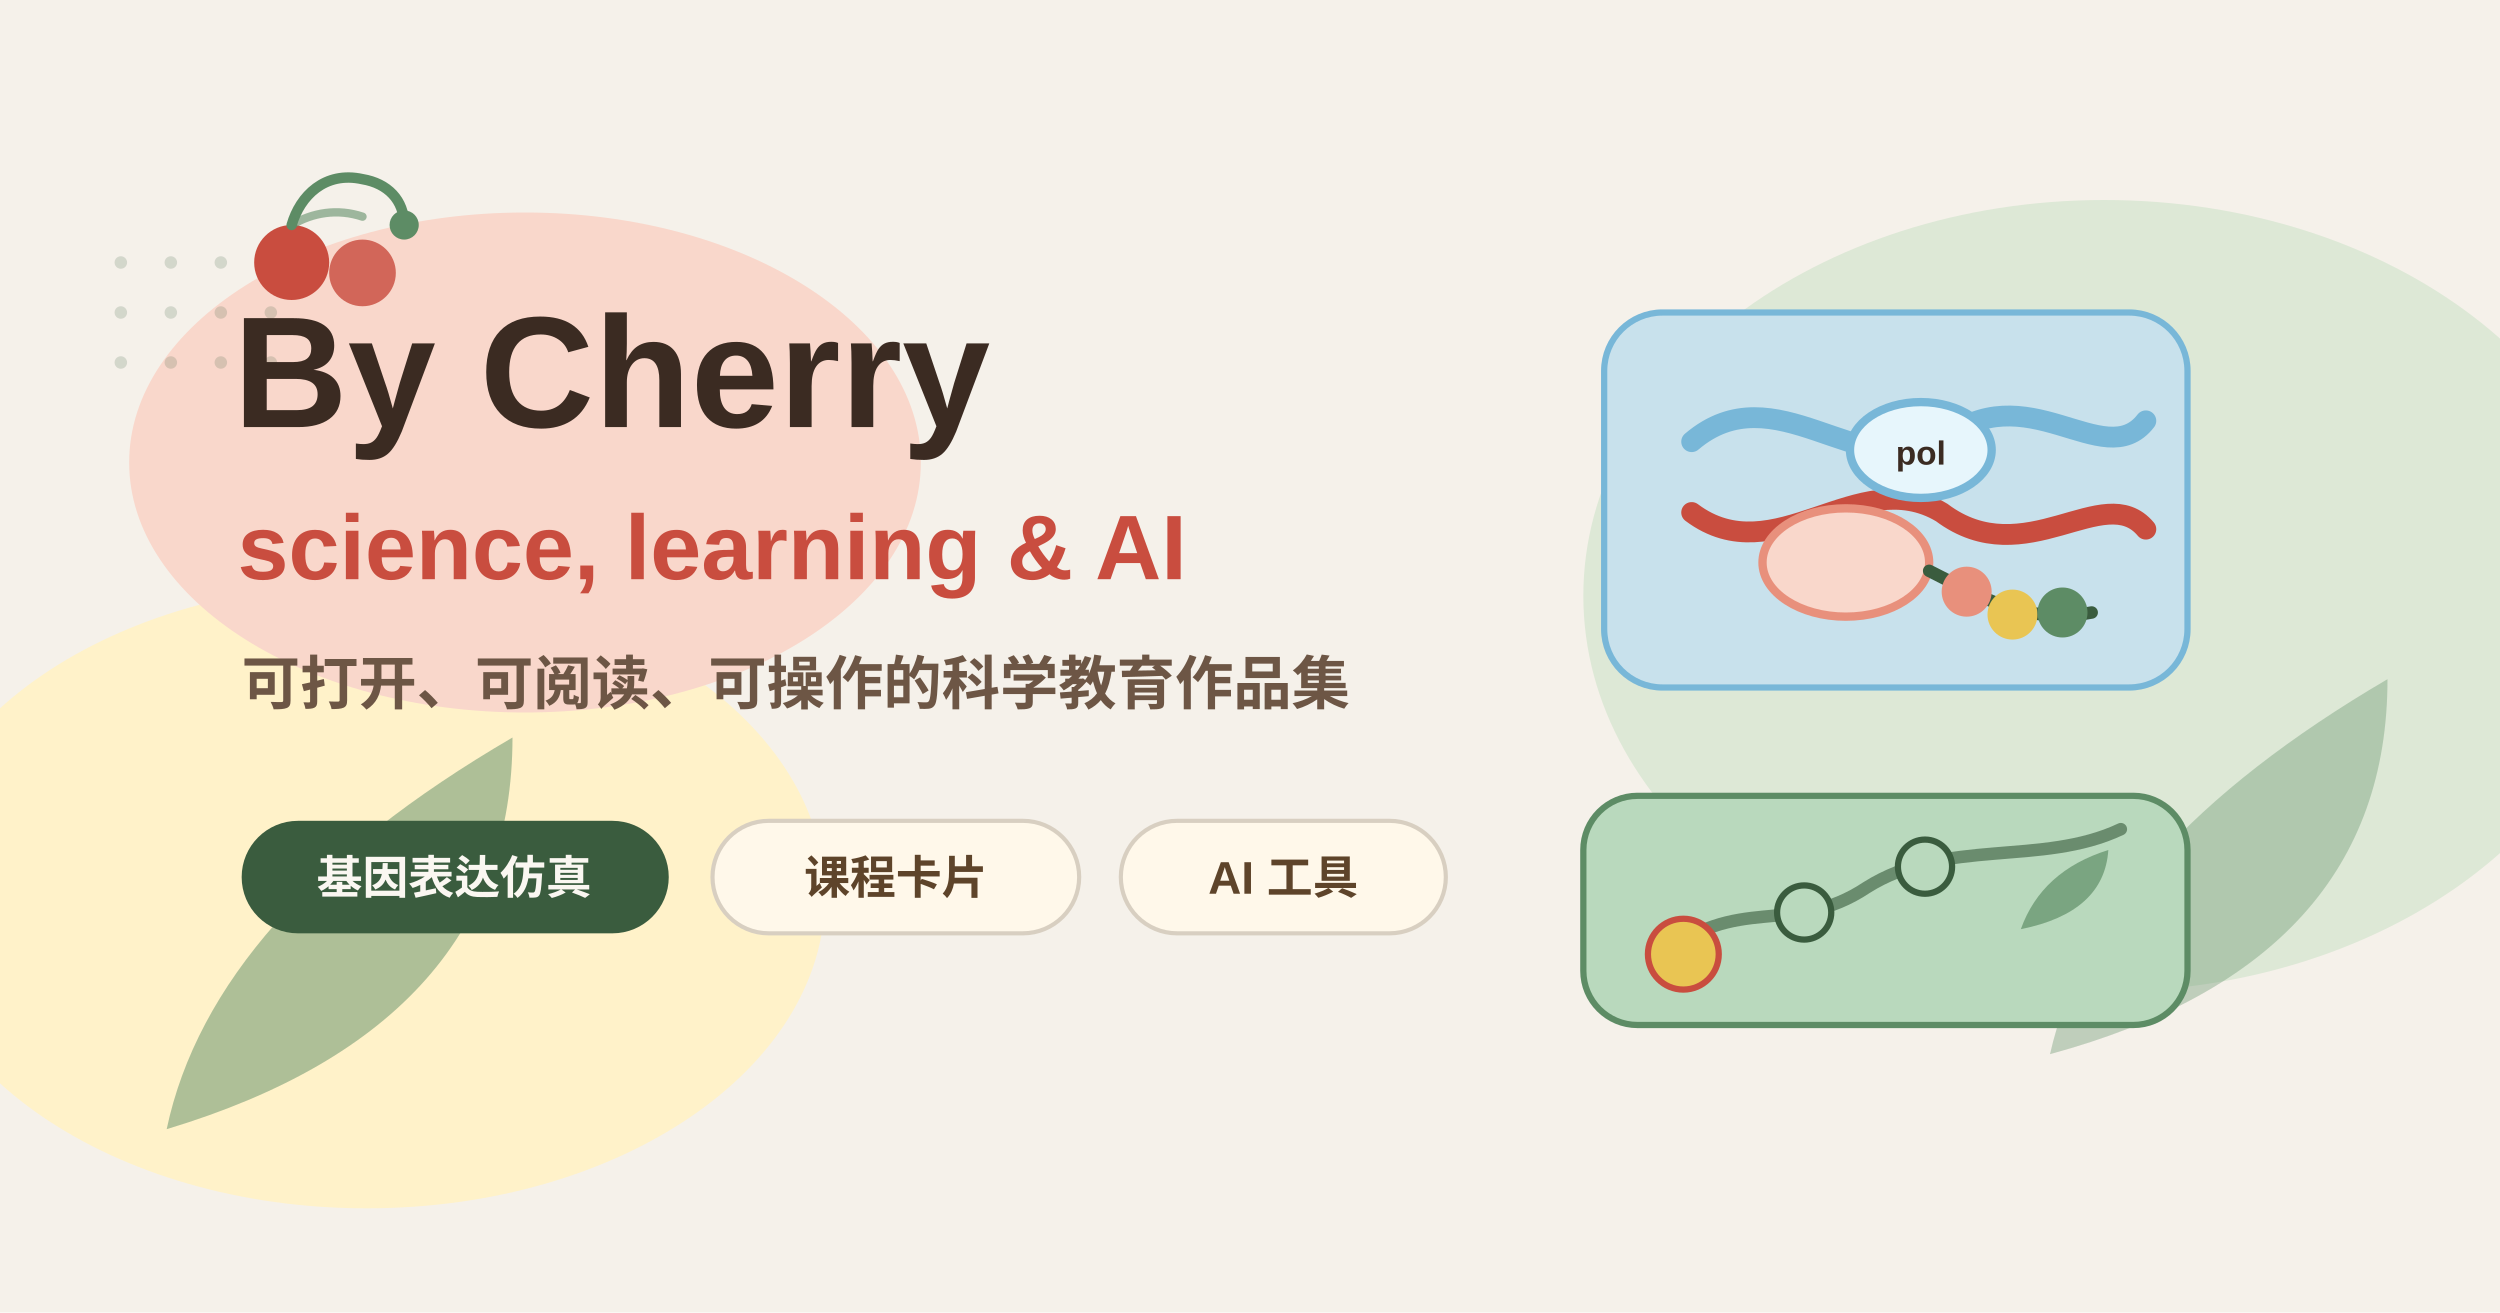
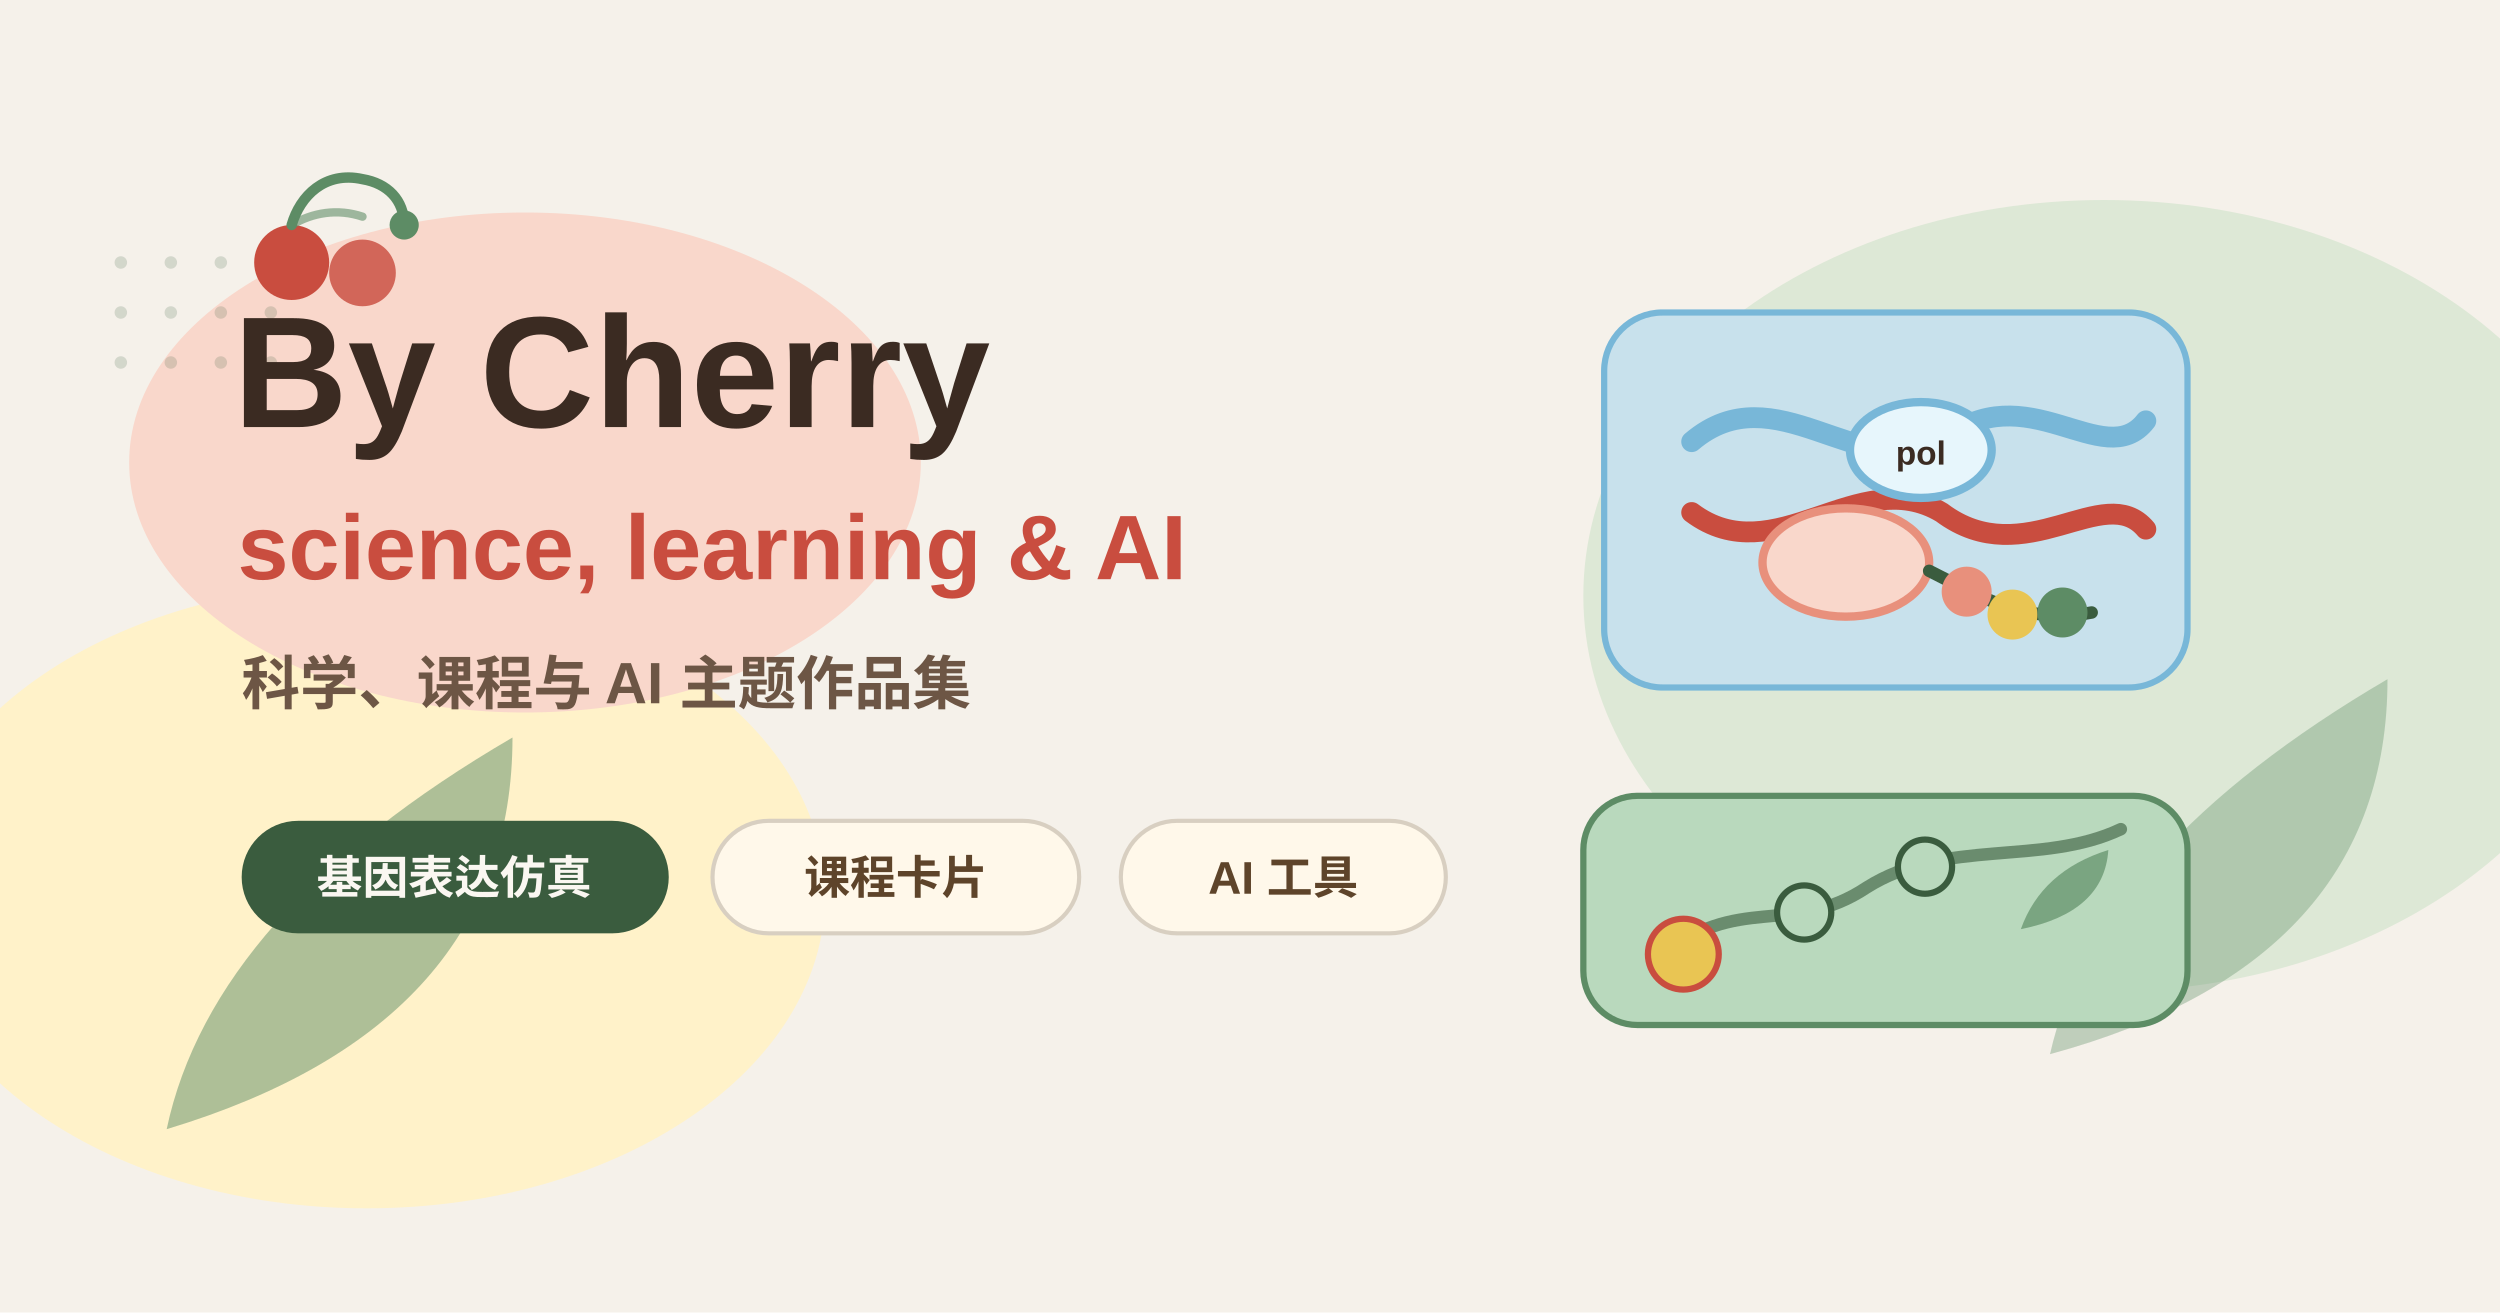
<svg xmlns="http://www.w3.org/2000/svg" width="1200" height="630" viewBox="0 0 1200 630" fill="none">
  <rect width="1200" height="630" fill="#F5F1EA" />
  <ellipse cx="1010" cy="286" rx="250" ry="190" fill="#DDE8D6" />
  <ellipse cx="176" cy="430" rx="220" ry="150" fill="#FFF2C9" />
  <ellipse cx="252" cy="222" rx="190" ry="120" fill="#F9D7CB" />
  <circle cx="872" cy="164" r="8" fill="#E9C553" />
  <path d="M80 542 Q102 438 246 354 Q246 492 80 542Z" fill="#5D8C65" opacity=".5" />
  <path d="M984 506 Q1006 408 1146 326 Q1146 462 984 506Z" fill="#5D8C65" opacity=".35" />
  <g opacity=".18">
    <circle cx="58" cy="126" r="3" fill="#3A5C3E" />
    <circle cx="82" cy="126" r="3" fill="#3A5C3E" />
    <circle cx="106" cy="126" r="3" fill="#3A5C3E" />
    <circle cx="130" cy="126" r="3" fill="#3A5C3E" />
    <circle cx="58" cy="150" r="3" fill="#3A5C3E" />
    <circle cx="82" cy="150" r="3" fill="#3A5C3E" />
    <circle cx="106" cy="150" r="3" fill="#3A5C3E" />
    <circle cx="130" cy="150" r="3" fill="#3A5C3E" />
    <circle cx="58" cy="174" r="3" fill="#3A5C3E" />
    <circle cx="82" cy="174" r="3" fill="#3A5C3E" />
    <circle cx="106" cy="174" r="3" fill="#3A5C3E" />
    <circle cx="130" cy="174" r="3" fill="#3A5C3E" />
  </g>
  <g transform="translate(112 86)">
    <circle cx="28" cy="40" r="18" fill="#C94D3F" />
    <circle cx="62" cy="45" r="16" fill="#C94D3F" opacity=".82" />
    <path d="M28 22 C32 8 44 -4 62 0 C74 2 82 10 82 22" stroke="#5D8C65" stroke-width="5" stroke-linecap="round" />
    <path d="M28 22 C38 16 50 14 62 18" stroke="#5D8C65" stroke-width="4" stroke-linecap="round" opacity=".58" />
    <circle cx="82" cy="22" r="7" fill="#5D8C65" />
  </g>
  <text x="112" y="205" fill="#3B2B22" font-family="Nunito, Arial, sans-serif" font-size="76" font-weight="900">By Cherry</text>
  <text x="114" y="278" fill="#C94D3F" font-family="Nunito, Arial, sans-serif" font-size="44" font-weight="900">science, learning &amp; AI</text>
-   <text x="116" y="338" fill="#6D5645" font-family="Arial, sans-serif" font-size="28" font-weight="700">可打开、可阅读、可操作的科学教育作品集</text>
+   <text x="116" y="338" fill="#6D5645" font-family="Arial, sans-serif" font-size="28" font-weight="700">科学、课程与 AI 主题作品集</text>
  <g transform="translate(116 394)">
    <rect width="205" height="54" rx="27" fill="#3A5C3E" />
    <text x="102" y="35" text-anchor="middle" fill="#FAF7F1" font-family="Arial, sans-serif" font-size="22" font-weight="900">基因表达仿真</text>
  </g>
  <g transform="translate(342 394)">
    <rect width="176" height="54" rx="27" fill="#FFF8EA" stroke="#D8CFC1" stroke-width="2" />
    <text x="88" y="35" text-anchor="middle" fill="#5E442A" font-family="Arial, sans-serif" font-size="22" font-weight="900">课程卡片</text>
  </g>
  <g transform="translate(538 394)">
    <rect width="156" height="54" rx="27" fill="#FFF8EA" stroke="#D8CFC1" stroke-width="2" />
    <text x="78" y="35" text-anchor="middle" fill="#5E442A" font-family="Arial, sans-serif" font-size="22" font-weight="900">AI 工具</text>
  </g>
  <g transform="translate(770 150)">
    <rect x="0" y="0" width="280" height="180" rx="28" fill="#C8E1EC" stroke="#78B7D8" stroke-width="3" />
    <path d="M42 62 C82 28 122 82 162 62 C202 28 240 78 260 52" stroke="#78B7D8" stroke-width="10" stroke-linecap="round" />
    <path d="M42 96 C82 126 122 72 162 96 C202 126 240 80 260 104" stroke="#C94D3F" stroke-width="10" stroke-linecap="round" />
    <ellipse cx="152" cy="66" rx="34" ry="23" fill="#E7F6FC" stroke="#78B7D8" stroke-width="4" />
    <text x="152" y="73" text-anchor="middle" fill="#3B2B22" font-family="Arial, sans-serif" font-size="16" font-weight="900">pol</text>
    <ellipse cx="116" cy="120" rx="40" ry="26" fill="#F9D7CB" stroke="#E8907C" stroke-width="4" />
    <path d="M156 124 C180 136 202 150 234 144" stroke="#3A5C3E" stroke-width="6" stroke-linecap="round" />
    <circle cx="174" cy="134" r="12" fill="#E8907C" />
    <circle cx="196" cy="145" r="12" fill="#E9C553" />
    <circle cx="220" cy="144" r="12" fill="#5D8C65" />
  </g>
  <g transform="translate(760 382)">
    <rect x="0" y="0" width="290" height="110" rx="26" fill="#B9D9BD" stroke="#5D8C65" stroke-width="3" />
    <path d="M36 78 C74 46 100 68 136 44 C174 20 220 34 258 16" stroke="#3A5C3E" stroke-width="6" stroke-linecap="round" opacity=".62" />
    <circle cx="48" cy="76" r="17" fill="#E9C553" stroke="#C94D3F" stroke-width="3" />
    <circle cx="106" cy="56" r="13" fill="#B9D9BD" stroke="#3A5C3E" stroke-width="3" />
    <circle cx="164" cy="34" r="13" fill="#B9D9BD" stroke="#3A5C3E" stroke-width="3" />
    <path d="M210 64 Q220 36 252 26 Q250 56 210 64Z" fill="#5D8C65" opacity=".68" />
  </g>
</svg>
